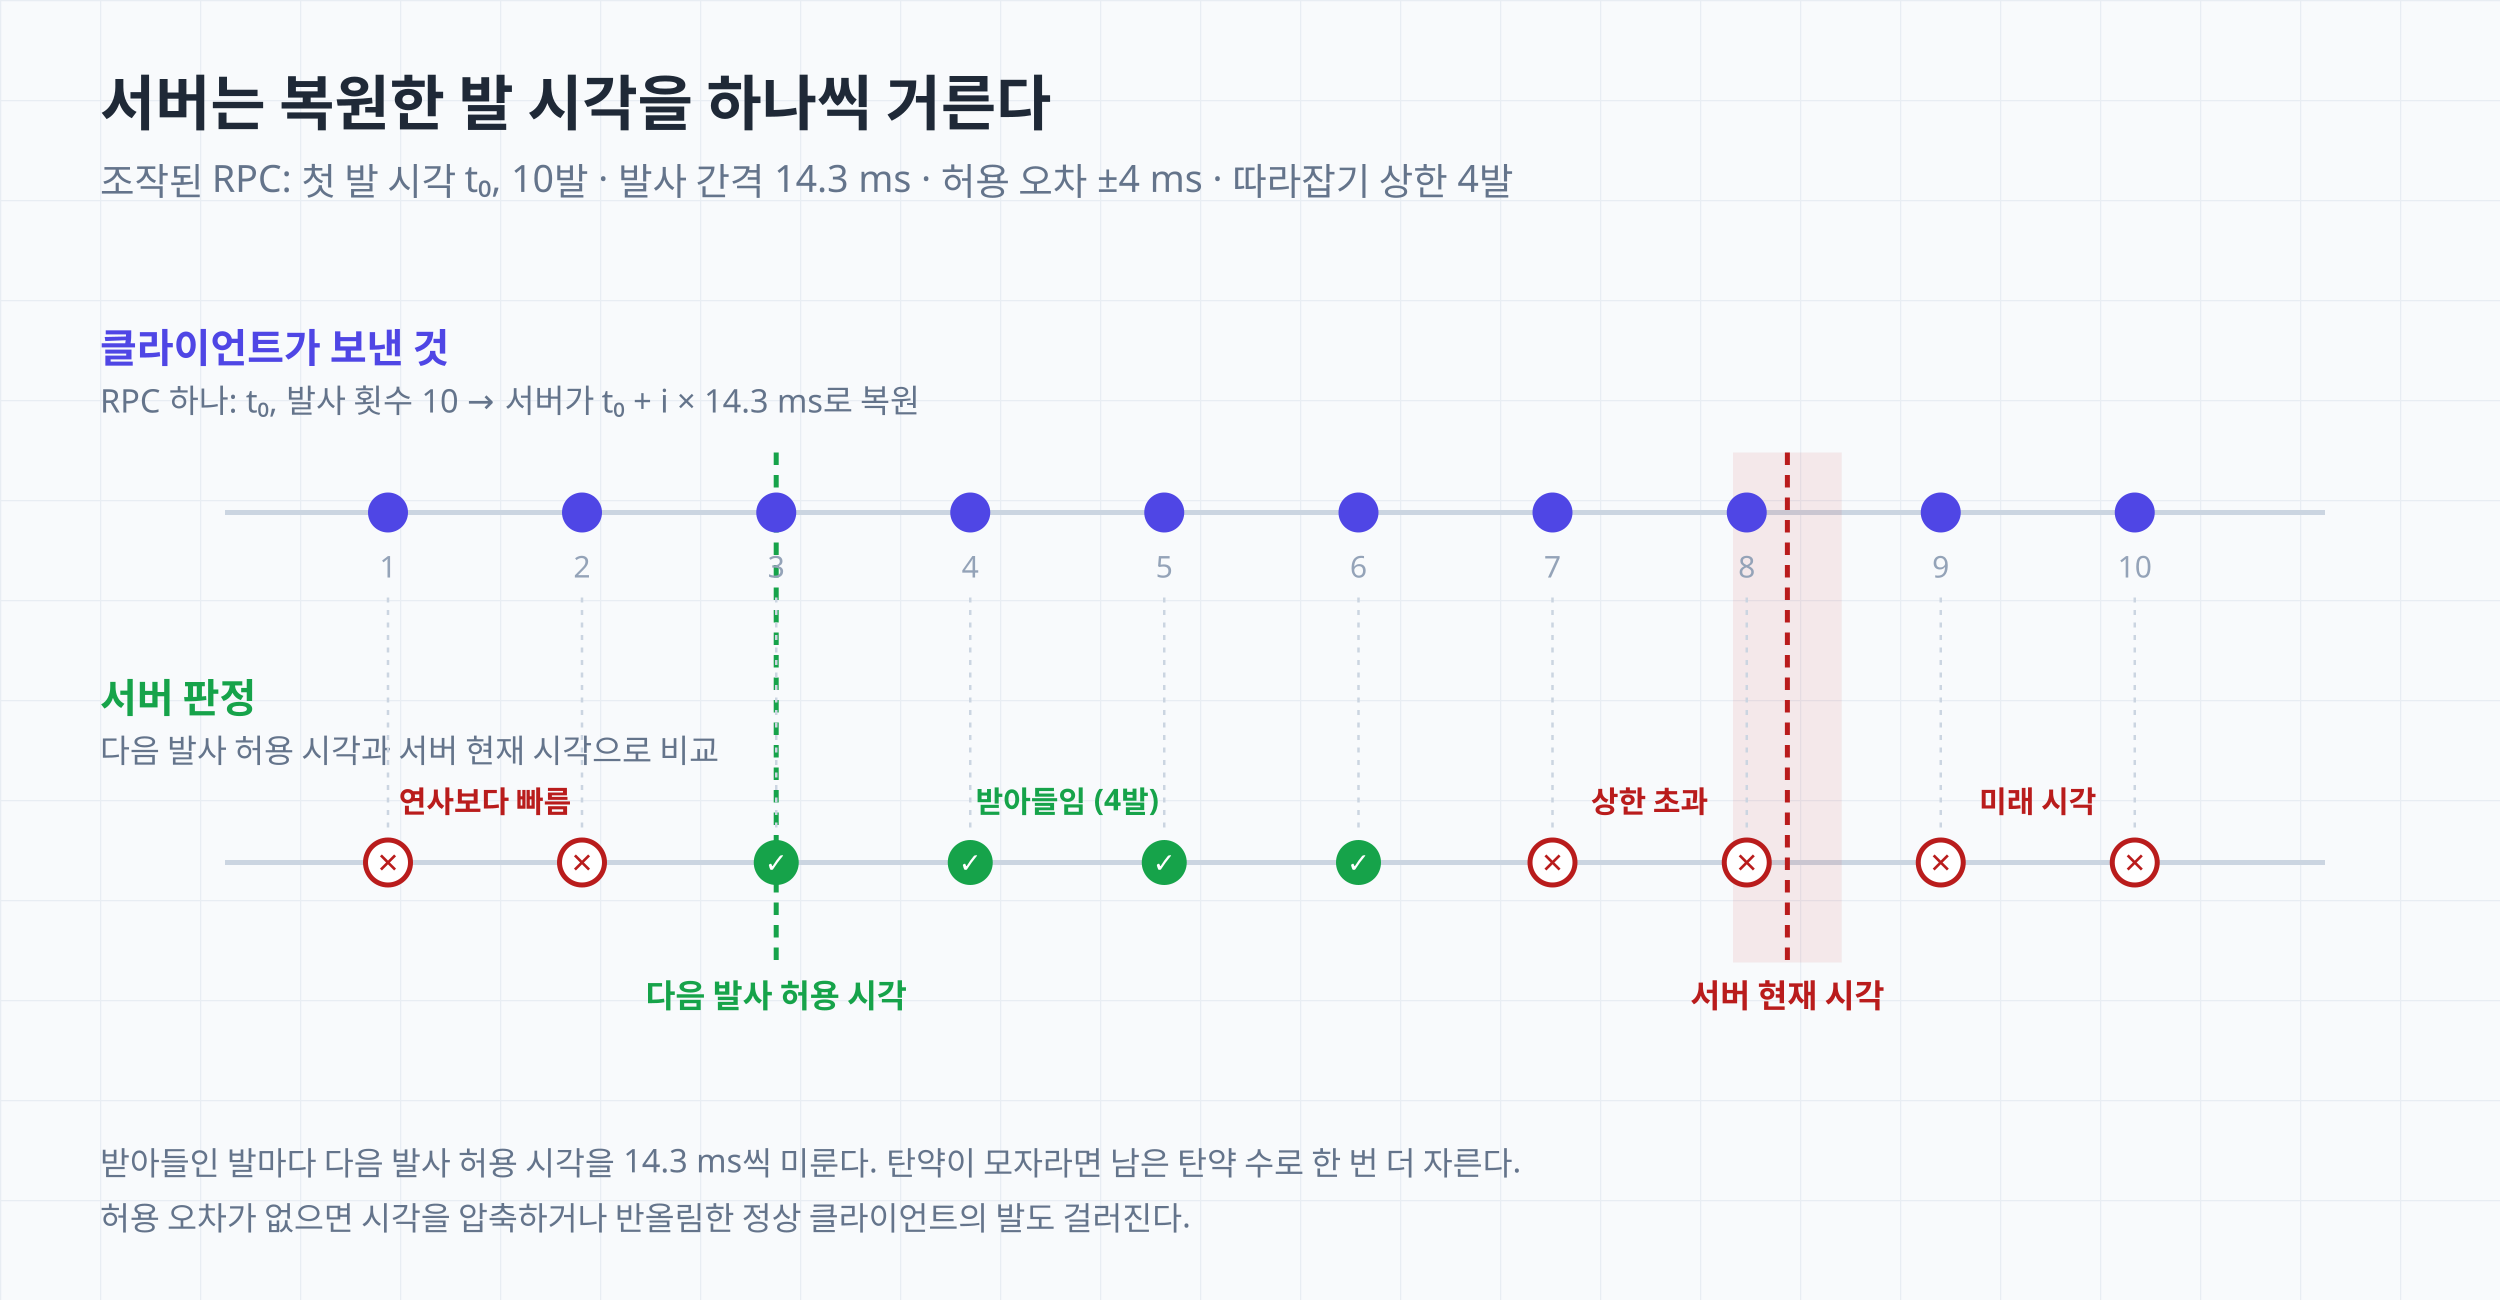
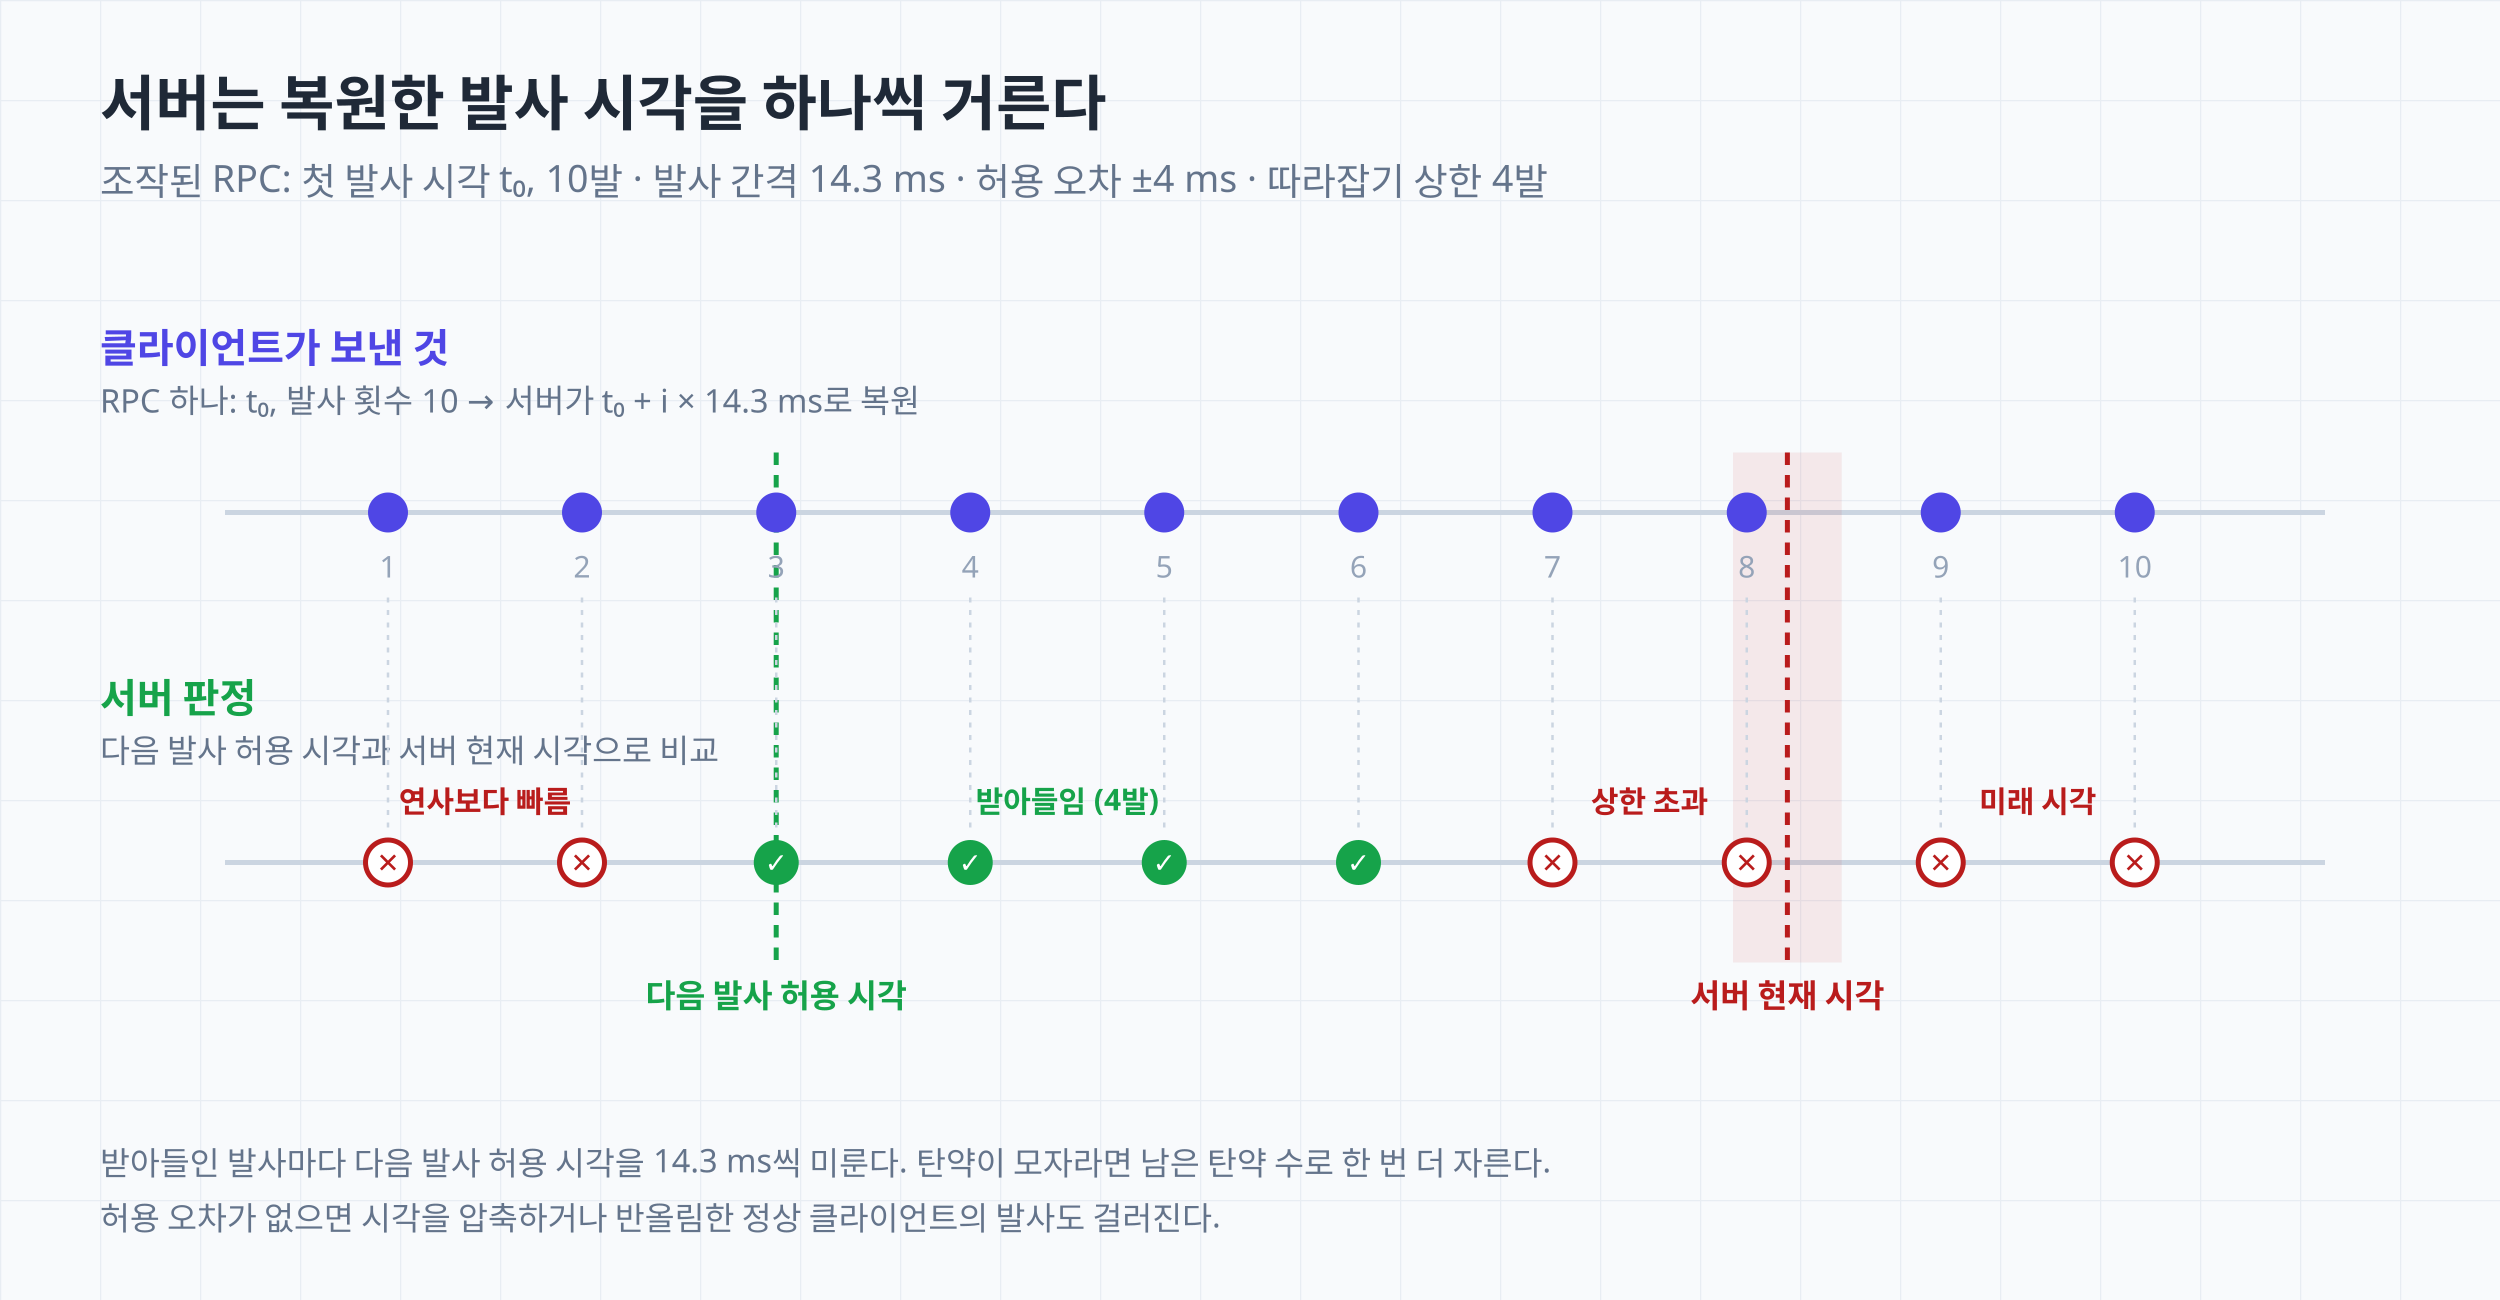
<svg xmlns="http://www.w3.org/2000/svg" viewBox="0 0 1000 520" width="1000" height="520" role="img" lang="ko" aria-labelledby="t d">
  <defs>
    <pattern id="grid" width="40" height="40" patternUnits="userSpaceOnUse">
      <path d="M40 0H0V40" fill="none" stroke="#e8edf3" stroke-width="1" />
    </pattern>
    <marker id="arr" viewBox="0 0 10 10" refX="9" refY="5" markerWidth="7" markerHeight="7" orient="auto">
      <path d="M0 0L10 5L0 10z" fill="#94a3b8" />
    </marker>
    <style>
text{font-family:Pretendard,'Apple SD Gothic Neo','Malgun Gothic','Noto Sans KR',sans-serif;fill:#1f2937}
.title{font-size:24px;font-weight:700}
.sub{font-size:15px;fill:#64748b}
.lane{font-size:16px;font-weight:700}
.lanesub{font-size:13px;fill:#64748b}
.mono{font-family:'JetBrains Mono',Consolas,'SFMono-Regular',Menlo,monospace}
.tick{font-size:12px;fill:#94a3b8;text-anchor:middle}
.cnt{font-size:13px;font-weight:700;text-anchor:middle}
.note{font-size:13px;fill:#64748b}
.big{font-size:28px;font-weight:800;text-anchor:middle}
.cap{font-size:14px;font-weight:700;fill:#334155}
</style>
  </defs>
  <rect width="1000" height="520" fill="#f8fafc" />
  <rect width="1000" height="520" fill="url(#grid)" />
-   <text x="40" y="50" class="title">서버는 복원한 발 시각을 하나씩 거른다</text>
-   <text x="40" y="78" class="sub">조작된 RPC: 첫 발 시각 t₀, 10발 · 발사 간격 14.3 ms · 허용 오차 ±4 ms · 따라잡기 상한 4발</text>
+   <text x="40" y="50" class="title">서버는 복원한 발사 시각을 하나씩 거른다</text>
+   <text x="40" y="78" class="sub">조작된 RPC: 첫 발사 시각 t₀, 10발 · 발사 간격 14.3 ms · 허용 오차 ±4 ms · 따라잡기 상한 4발</text>
  <text x="40" y="145" class="lane" style="fill:#4f46e5">클라이언트가 보낸 것</text>
  <text x="40" y="165" class="lanesub">RPC 하나: t₀, 발사 횟수 10 → 서버가 t₀ + i × 14.3 ms로 복원</text>
  <line x1="90" y1="205" x2="930" y2="205" stroke="#cbd5e1" stroke-width="2" />
  <text x="40" y="285" class="lane" style="fill:#16a34a">서버 판정</text>
  <text x="40" y="305" class="lanesub">다음 발사 허용 시각과 서버 현재 시각으로 비교</text>
  <line x1="90" y1="345" x2="930" y2="345" stroke="#cbd5e1" stroke-width="2" />
  <line x1="310.481" y1="181" x2="310.481" y2="385" stroke="#16a34a" stroke-width="2" stroke-dasharray="5 4" />
  <text x="310.481" y="403" class="cnt" style="fill:#16a34a">다음 발사 허용 시각</text>
  <rect x="693.2" y="181" width="43.5" height="204" fill="#b91c1c" opacity=".08" />
  <line x1="714.954" y1="181" x2="714.954" y2="385" stroke="#b91c1c" stroke-width="2" stroke-dasharray="5 4" />
  <text x="714.954" y="403" class="cnt" style="fill:#b91c1c">서버 현재 시각</text>
  <circle cx="155.2" cy="205" r="8" fill="#4f46e5" />
  <text x="155.2" y="231" class="tick">1</text>
  <circle cx="155.2" cy="345" r="9" fill="#fff" stroke="#b91c1c" stroke-width="2" />
  <text x="155.2" y="349" class="cnt" style="fill:#b91c1c;font-size:11px">✕</text>
  <line x1="155.2" y1="239" x2="155.2" y2="331" stroke="#cbd5e1" stroke-dasharray="2 3" />
  <circle cx="232.8" cy="205" r="8" fill="#4f46e5" />
  <text x="232.8" y="231" class="tick">2</text>
  <circle cx="232.8" cy="345" r="9" fill="#fff" stroke="#b91c1c" stroke-width="2" />
  <text x="232.8" y="349" class="cnt" style="fill:#b91c1c;font-size:11px">✕</text>
  <line x1="232.8" y1="239" x2="232.8" y2="331" stroke="#cbd5e1" stroke-dasharray="2 3" />
  <circle cx="310.5" cy="205" r="8" fill="#4f46e5" />
  <text x="310.5" y="231" class="tick">3</text>
  <circle cx="310.5" cy="345" r="9" fill="#16a34a" />
  <text x="310.5" y="349" class="cnt" style="fill:#fff;font-size:11px">✓</text>
  <line x1="310.5" y1="239" x2="310.5" y2="331" stroke="#cbd5e1" stroke-dasharray="2 3" />
  <circle cx="388.1" cy="205" r="8" fill="#4f46e5" />
  <text x="388.1" y="231" class="tick">4</text>
  <circle cx="388.1" cy="345" r="9" fill="#16a34a" />
  <text x="388.1" y="349" class="cnt" style="fill:#fff;font-size:11px">✓</text>
  <line x1="388.1" y1="239" x2="388.1" y2="331" stroke="#cbd5e1" stroke-dasharray="2 3" />
  <circle cx="465.7" cy="205" r="8" fill="#4f46e5" />
  <text x="465.7" y="231" class="tick">5</text>
  <circle cx="465.7" cy="345" r="9" fill="#16a34a" />
  <text x="465.7" y="349" class="cnt" style="fill:#fff;font-size:11px">✓</text>
  <line x1="465.7" y1="239" x2="465.7" y2="331" stroke="#cbd5e1" stroke-dasharray="2 3" />
  <circle cx="543.4" cy="205" r="8" fill="#4f46e5" />
  <text x="543.4" y="231" class="tick">6</text>
  <circle cx="543.4" cy="345" r="9" fill="#16a34a" />
  <text x="543.4" y="349" class="cnt" style="fill:#fff;font-size:11px">✓</text>
  <line x1="543.4" y1="239" x2="543.4" y2="331" stroke="#cbd5e1" stroke-dasharray="2 3" />
  <circle cx="621.0" cy="205" r="8" fill="#4f46e5" />
  <text x="621.0" y="231" class="tick">7</text>
  <circle cx="621.0" cy="345" r="9" fill="#fff" stroke="#b91c1c" stroke-width="2" />
  <text x="621.0" y="349" class="cnt" style="fill:#b91c1c;font-size:11px">✕</text>
  <line x1="621.0" y1="239" x2="621.0" y2="331" stroke="#cbd5e1" stroke-dasharray="2 3" />
  <circle cx="698.7" cy="205" r="8" fill="#4f46e5" />
  <text x="698.7" y="231" class="tick">8</text>
  <circle cx="698.7" cy="345" r="9" fill="#fff" stroke="#b91c1c" stroke-width="2" />
  <text x="698.7" y="349" class="cnt" style="fill:#b91c1c;font-size:11px">✕</text>
  <line x1="698.7" y1="239" x2="698.7" y2="331" stroke="#cbd5e1" stroke-dasharray="2 3" />
  <circle cx="776.3" cy="205" r="8" fill="#4f46e5" />
  <text x="776.3" y="231" class="tick">9</text>
  <circle cx="776.3" cy="345" r="9" fill="#fff" stroke="#b91c1c" stroke-width="2" />
  <text x="776.3" y="349" class="cnt" style="fill:#b91c1c;font-size:11px">✕</text>
  <line x1="776.3" y1="239" x2="776.3" y2="331" stroke="#cbd5e1" stroke-dasharray="2 3" />
  <circle cx="853.9" cy="205" r="8" fill="#4f46e5" />
  <text x="853.9" y="231" class="tick">10</text>
  <circle cx="853.9" cy="345" r="9" fill="#fff" stroke="#b91c1c" stroke-width="2" />
  <text x="853.9" y="349" class="cnt" style="fill:#b91c1c;font-size:11px">✕</text>
  <line x1="853.9" y1="239" x2="853.9" y2="331" stroke="#cbd5e1" stroke-dasharray="2 3" />
  <text x="194.0" y="325" class="cnt" style="fill:#b91c1c;font-size:12px">연사보다 빠름</text>
  <text x="426.9" y="325" class="cnt" style="fill:#16a34a;font-size:12px">받아들임 (4발)</text>
  <text x="659.8" y="325" class="cnt" style="fill:#b91c1c;font-size:12px">상한 초과</text>
  <text x="815.1" y="325" class="cnt" style="fill:#b91c1c;font-size:12px">미래 시각</text>
-   <text x="40" y="470" class="note">받아들인 발마다 다음 발사 허용 시각을 14.3 ms씩 미룬다. 탄약이 모자라면 남은 탄약 수로 한 번 더 자른다.</text>
-   <text x="40" y="492" class="note">허용 오차가 없으면 시각을 압축하거나 반올림한 정상 클라이언트의 발도 걸러진다.</text>
+   <text x="40" y="470" class="note">받아들인 발사마다 다음 발사 허용 시각을 14.3 ms씩 미룬다. 탄약이 모자라면 남은 탄약 수로 한 번 더 자른다.</text>
+   <text x="40" y="492" class="note">허용 오차가 없으면 시각을 압축하거나 반올림한 정상 클라이언트의 발사도 걸러진다.</text>
</svg>
